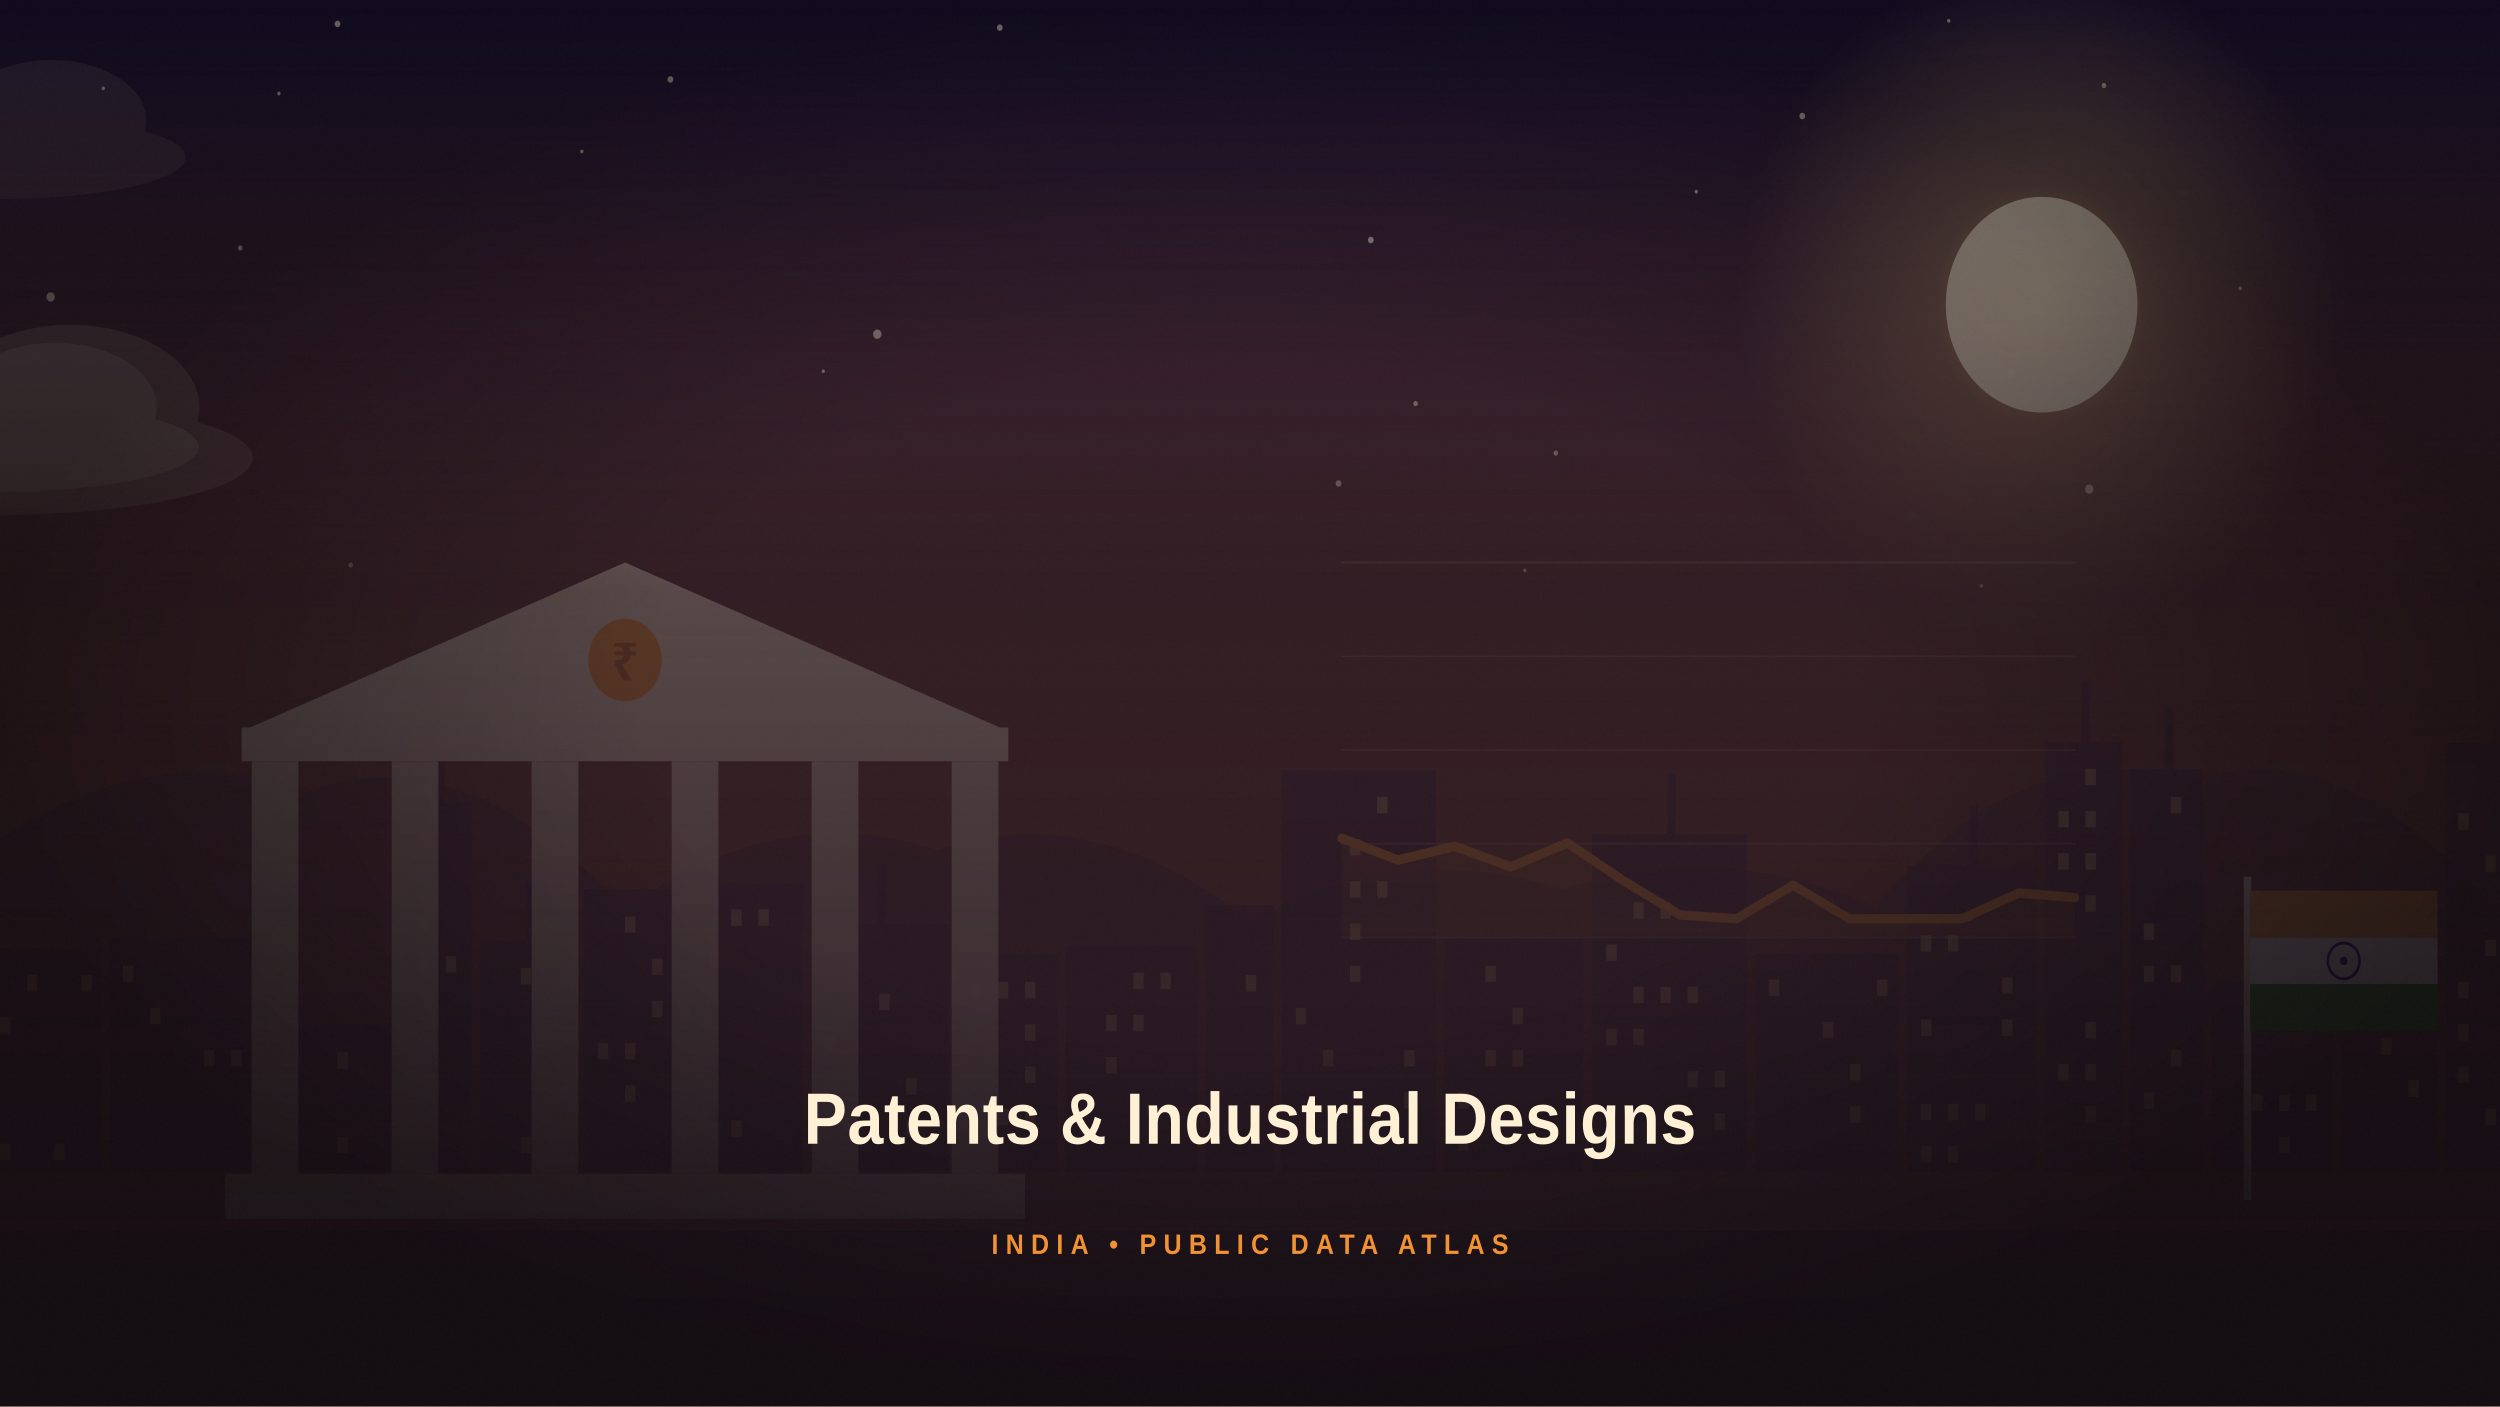
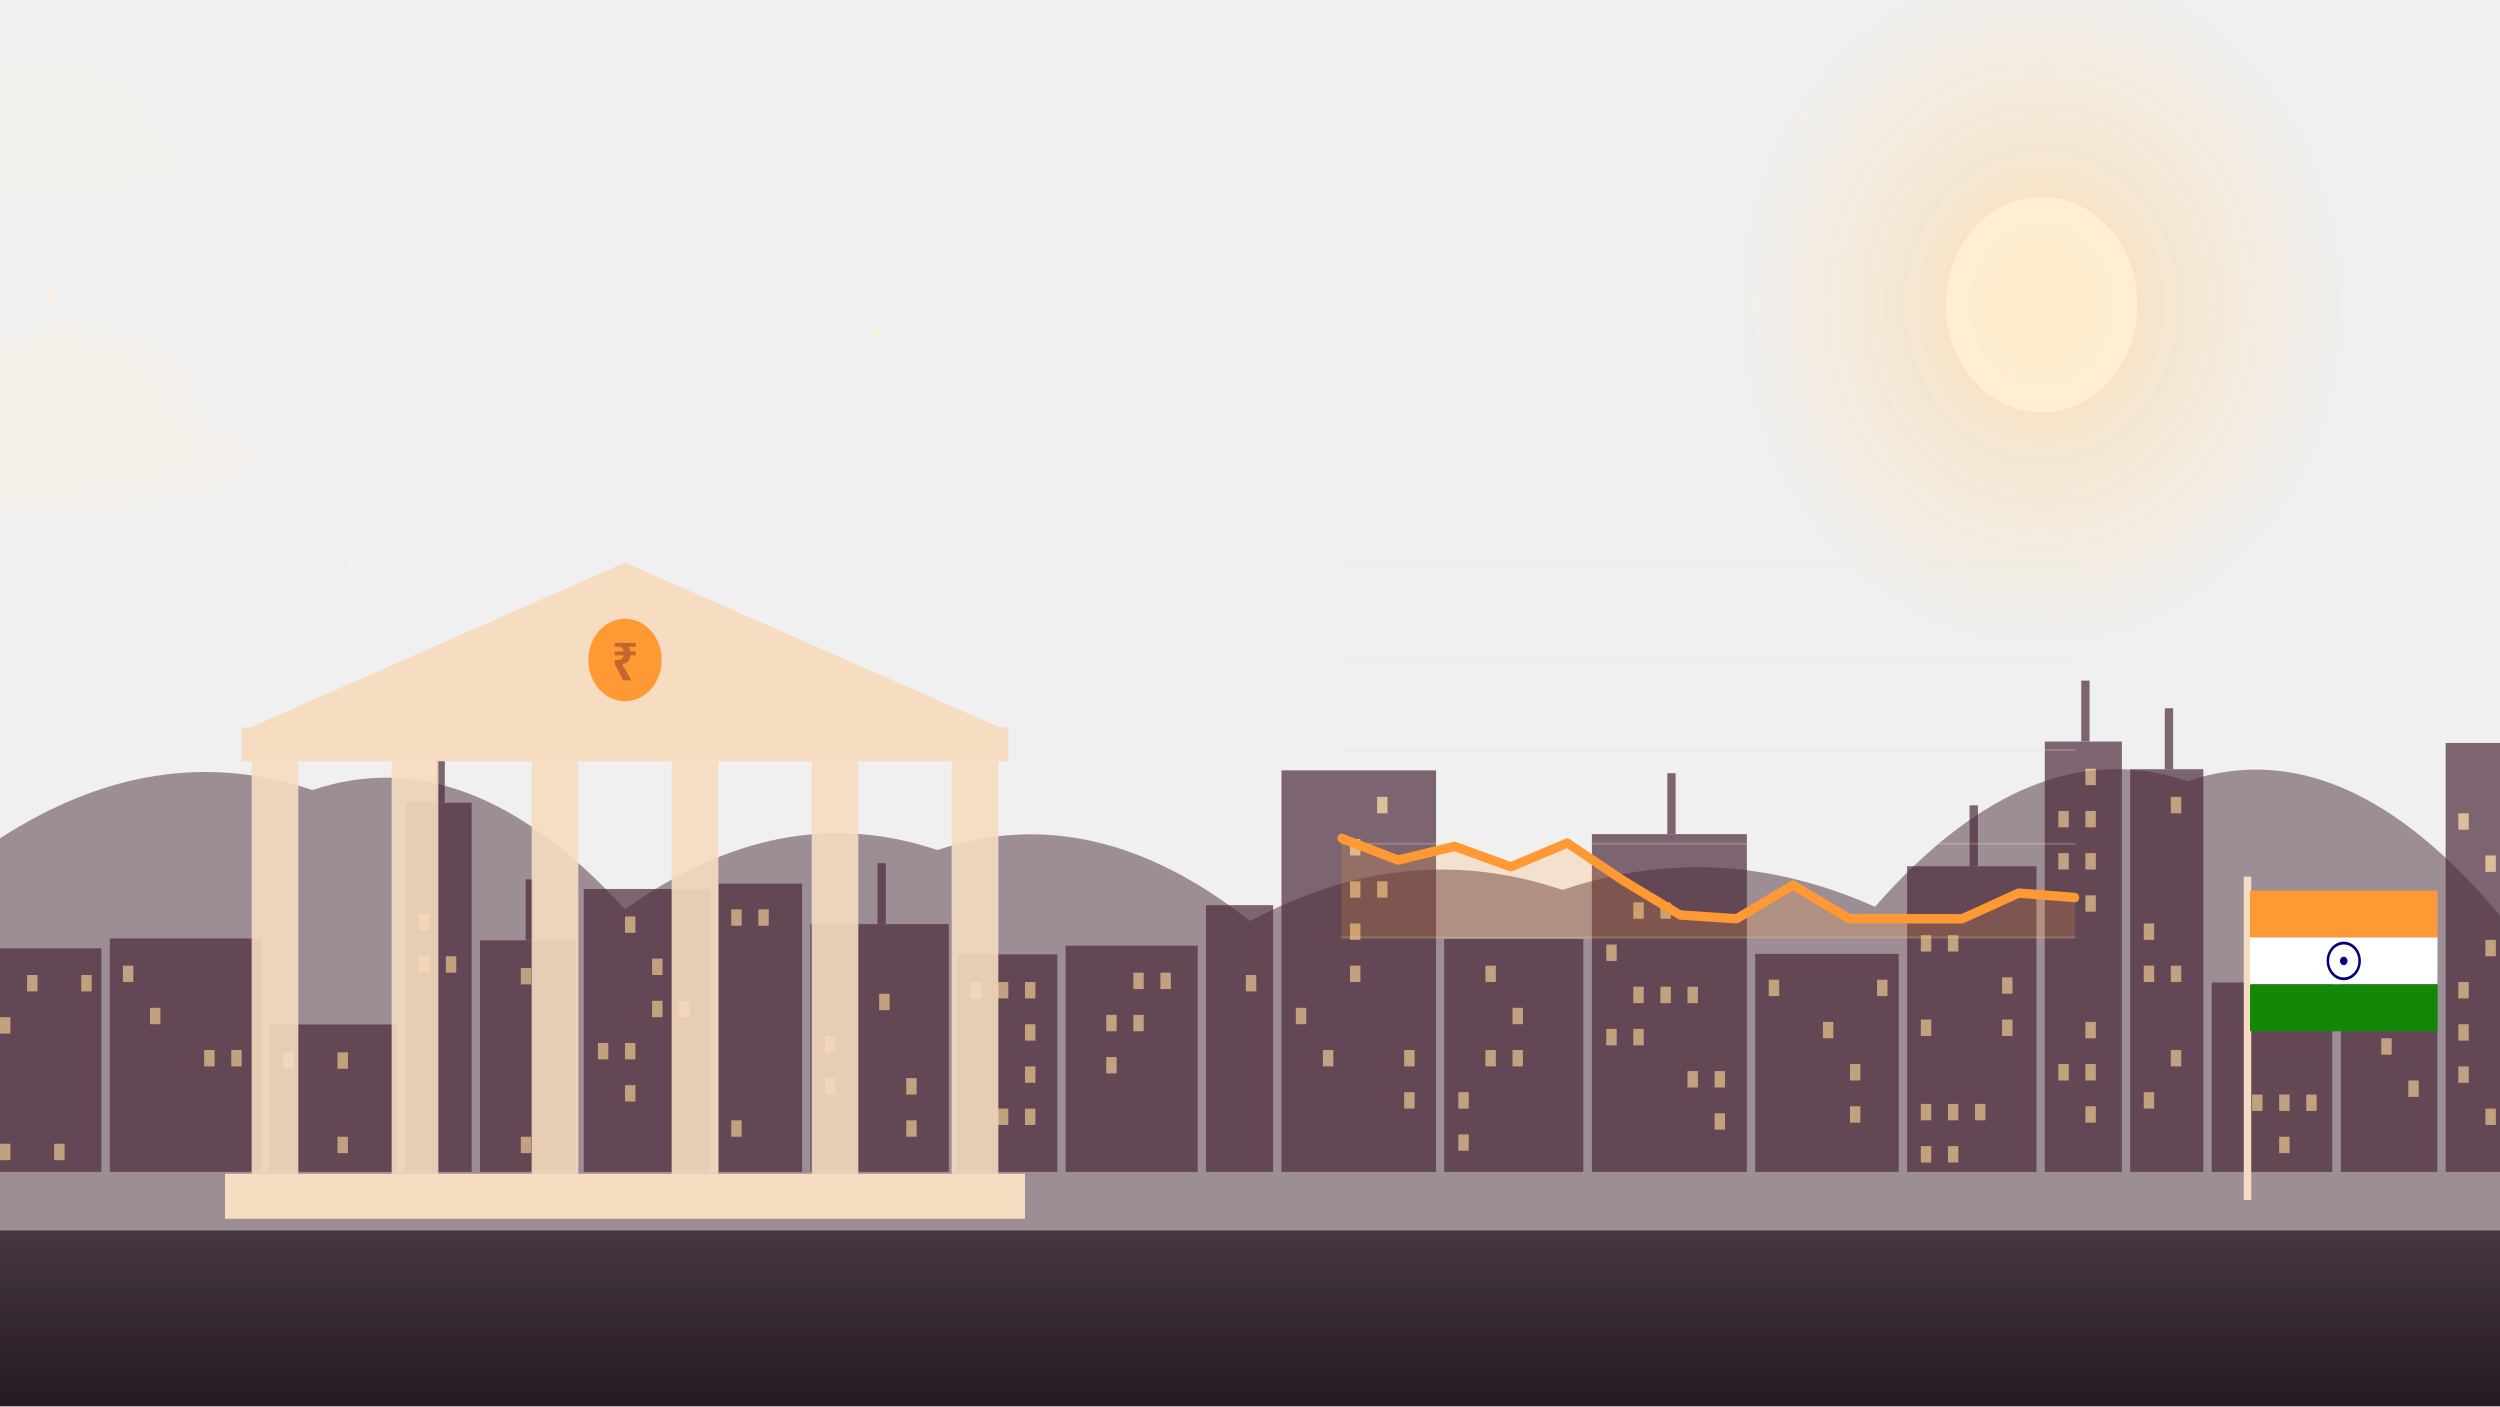
<svg xmlns="http://www.w3.org/2000/svg" viewBox="0 0 1600 900" preserveAspectRatio="xMidYMid slice" role="img" aria-hidden="true">
  <style>
.tw{animation:tw 4s ease-in-out infinite}
@keyframes tw{0%,100%{opacity:.2}50%{opacity:1}}
.rot{transform-box:view-box;transform-origin:0 0;animation:rot 16s linear infinite}
.rot-r{transform-box:view-box;transform-origin:0 0;animation:rot 12s linear infinite reverse}
.rot-slow{transform-box:view-box;transform-origin:0 0;animation:rot 40s linear infinite}
@keyframes rot{to{transform:rotate(360deg)}}
.swing{transform-box:view-box;transform-origin:0 0;animation:swing 5s ease-in-out infinite}
@keyframes swing{0%,100%{transform:rotate(-14deg)}50%{transform:rotate(14deg)}}
.needle{transform-box:view-box;transform-origin:0 0;animation:needle 7s ease-in-out infinite}
@keyframes needle{0%,100%{transform:rotate(-55deg)}60%{transform:rotate(38deg)}}
.smoke{transform-box:fill-box;transform-origin:center;animation:smoke 8s ease-out infinite;opacity:0}
@keyframes smoke{0%{transform:translate(0,0) scale(.5);opacity:0}20%{opacity:.5}100%{transform:translate(46px,-130px) scale(2);opacity:0}}
.bob{animation:bob 6s ease-in-out infinite}
@keyframes bob{50%{transform:translateY(7px)}}
.float{animation:float 7s ease-in-out infinite}
@keyframes float{50%{transform:translateY(-16px)}}
.drift{animation:drift 90s linear infinite}
@keyframes drift{from{transform:translateX(-420px)}to{transform:translateX(1320px)}}
.drive{animation:drive 16s linear infinite}
@keyframes drive{from{transform:translateX(-360px)}to{transform:translateX(1500px)}}
.drive-r{animation:driver 19s linear infinite}
@keyframes driver{from{transform:translateX(1500px)}to{transform:translateX(-360px)}}
.fly{animation:fly 20s linear infinite}
@keyframes fly{from{transform:translate(-360px,50px)}to{transform:translate(1560px,-70px)}}
.pulse{transform-box:fill-box;transform-origin:center;animation:pulse 5s ease-in-out infinite}
@keyframes pulse{50%{transform:scale(1.08);opacity:.75}}
.ping{transform-box:fill-box;transform-origin:center;animation:ping 3.2s ease-out infinite}
@keyframes ping{from{transform:scale(.35);opacity:.9}to{transform:scale(1.7);opacity:0}}
.draw{stroke-dasharray:1000;animation:draw 7s ease-in-out infinite alternate}
@keyframes draw{from{stroke-dashoffset:1000}to{stroke-dashoffset:0}}
.flow{stroke-dasharray:22 16;animation:flow 1.6s linear infinite}
@keyframes flow{to{stroke-dashoffset:-38}}
.wave{animation:wave 6s ease-in-out infinite}
@keyframes wave{50%{transform:translateX(-30px)}}
.drop{animation:drop 3.5s ease-in infinite}
@keyframes drop{0%{transform:translateY(-60px);opacity:0}25%{opacity:1}80%{transform:translateY(0);opacity:1}100%{transform:translateY(8px);opacity:0}}
.scroll{animation:scroll 14s linear infinite}
@keyframes scroll{to{transform:translateX(-120px)}}
@media (prefers-reduced-motion:reduce){*{animation:none!important}.smoke{opacity:.35}}
</style>
  <g transform="scale(1.333333 1.5)">
    <defs>
      <linearGradient id="skypatents-ip" x1="0" y1="0" x2="0" y2="1">
        <stop offset="0" stop-color="#1a1033" />
        <stop offset="1" stop-color="#c4672f" />
      </linearGradient>
      <radialGradient id="glowpatents-ip">
        <stop offset="0" stop-color="#ffd38a" stop-opacity=".95" />
        <stop offset=".35" stop-color="#ffd38a" stop-opacity=".35" />
        <stop offset="1" stop-color="#ffd38a" stop-opacity="0" />
      </radialGradient>
      <linearGradient id="groundpatents-ip" x1="0" y1="0" x2="0" y2="1">
        <stop offset="0" stop-color="#20141d" stop-opacity=".7" />
        <stop offset="1" stop-color="#20141d" />
      </linearGradient>
      <linearGradient id="lowerpatents-ip" x1="0" y1="0" x2="0" y2="1">
        <stop offset="0" stop-color="#20141d" stop-opacity="0" />
        <stop offset=".42" stop-color="#20141d" stop-opacity=".72" />
        <stop offset="1" stop-color="#20141d" stop-opacity=".98" />
      </linearGradient>
      <radialGradient id="vignettepatents-ip">
        <stop offset=".48" stop-color="#000" stop-opacity="0" />
        <stop offset="1" stop-color="#000" stop-opacity=".42" />
      </radialGradient>
      <filter id="grainpatents-ip" x="-5%" y="-5%" width="110%" height="110%">
        <feTurbulence type="fractalNoise" baseFrequency=".8" numOctaves="2" seed="32" />
        <feColorMatrix type="saturate" values="0" />
        <feComponentTransfer>
          <feFuncA type="table" tableValues="0 .12" />
        </feComponentTransfer>
      </filter>
    </defs>
-     <rect width="1200" height="600" fill="url(#skypatents-ip)" />
    <circle cx="279.3" cy="64.6" r="0.8" fill="#fff1d6" opacity=".7" class="tw" style="animation-delay:0.6s" />
    <circle cx="935.4" cy="8.9" r="0.8" fill="#fff1d6" opacity=".7" />
    <circle cx="658" cy="102.4" r="1.4" fill="#fff1d6" opacity=".7" />
    <circle cx="115.3" cy="105.8" r="1.1" fill="#fff1d6" opacity=".7" class="tw" style="animation-delay:1s" />
    <circle cx="865.1" cy="49.5" r="1.4" fill="#fff1d6" opacity=".7" />
    <circle cx="951.1" cy="250" r="0.8" fill="#fff1d6" opacity=".7" />
    <circle cx="1009.9" cy="36.5" r="1.1" fill="#fff1d6" opacity=".7" class="tw" style="animation-delay:2.1s" />
    <circle cx="321.8" cy="33.9" r="1.4" fill="#fff1d6" opacity=".7" />
    <circle cx="168.3" cy="241.1" r="1.1" fill="#fff1d6" opacity=".7" />
    <circle cx="965.4" cy="159.3" r="2" fill="#fff1d6" opacity=".7" class="tw" style="animation-delay:2.2s" />
    <circle cx="731.9" cy="243.4" r="0.8" fill="#fff1d6" opacity=".7" />
    <circle cx="642.5" cy="206.3" r="1.4" fill="#fff1d6" opacity=".7" />
    <circle cx="1002.8" cy="208.7" r="2" fill="#fff1d6" opacity=".7" class="tw" style="animation-delay:0.8s" />
    <circle cx="395.2" cy="158.4" r="0.8" fill="#fff1d6" opacity=".7" />
    <circle cx="162" cy="10.2" r="1.4" fill="#fff1d6" opacity=".7" />
    <circle cx="1075.3" cy="123" r="0.8" fill="#fff1d6" opacity=".7" class="tw" style="animation-delay:3.3s" />
    <circle cx="133.9" cy="39.9" r="0.8" fill="#fff1d6" opacity=".7" />
    <circle cx="814.2" cy="81.8" r="0.8" fill="#fff1d6" opacity=".7" />
    <circle cx="421.1" cy="142.6" r="2" fill="#fff1d6" opacity=".7" class="tw" style="animation-delay:1.5s" />
    <circle cx="479.9" cy="11.8" r="1.4" fill="#fff1d6" opacity=".7" />
    <circle cx="49.6" cy="37.7" r="0.8" fill="#fff1d6" opacity=".7" />
    <circle cx="746.8" cy="193.3" r="1.1" fill="#fff1d6" opacity=".7" class="tw" style="animation-delay:0.3s" />
    <circle cx="24.3" cy="126.7" r="2" fill="#fff1d6" opacity=".7" />
    <circle cx="679.5" cy="172.2" r="1.1" fill="#fff1d6" opacity=".7" />
    <circle cx="980" cy="130" r="147.2" fill="url(#glowpatents-ip)" class="pulse" />
    <circle cx="980" cy="130" r="46" fill="#fff1d6" opacity=".85" />
    <g class="drift" style="animation-delay:-65.1s" opacity="0.1">
      <g transform="translate(0 67.1)">
        <ellipse cx="0" cy="0" rx="89.1" ry="17.8" fill="#fff1d6" />
        <ellipse cx="-29.7" cy="-11.9" rx="39.6" ry="19.8" fill="#fff1d6" />
        <ellipse cx="24.7" cy="-15.8" rx="45.5" ry="25.7" fill="#fff1d6" />
      </g>
    </g>
    <g class="drift" style="animation-delay:-13s" opacity="0.2">
      <g transform="translate(0 190.7)">
        <ellipse cx="0" cy="0" rx="95.3" ry="19.1" fill="#fff1d6" />
        <ellipse cx="-31.8" cy="-12.7" rx="42.4" ry="21.2" fill="#fff1d6" />
        <ellipse cx="26.5" cy="-16.9" rx="48.7" ry="27.5" fill="#fff1d6" />
      </g>
    </g>
    <g class="drift" style="animation-delay:-24.2s" opacity="0.2">
      <g transform="translate(0 195.3)">
        <ellipse cx="0" cy="0" rx="121.3" ry="24.3" fill="#fff1d6" />
        <ellipse cx="-40.4" cy="-16.2" rx="53.9" ry="27" fill="#fff1d6" />
        <ellipse cx="33.7" cy="-21.6" rx="62" ry="35.1" fill="#fff1d6" />
      </g>
    </g>
    <path d="M-200 600 L-150 340.7 Q-75 318.2 0 357.7 Q75 314.6 150 337.1 Q225 314.6 300 388 Q375 340.2 450 362.7 Q525 340.2 600 393 Q675 357.2 750 379.7 Q825 357.2 900 386.9 Q975 310.8 1050 333.3 Q1125 310.8 1200 390.7 Q1275 341.1 1350 363.6 L1400 600Z" fill="#4a2a3a" opacity="0.5" />
    <g opacity="0.7">
      <rect x="-20" y="404.6" width="68.7" height="95.4" rx="0" fill="#4a2a3a" />
      <rect x="13" y="416" width="5" height="7" fill="#ffd38a" opacity=".75" />
      <rect x="39" y="416" width="5" height="7" fill="#ffd38a" opacity=".75" class="tw" style="animation-delay:2.8s" />
      <rect x="0" y="434" width="5" height="7" fill="#ffd38a" opacity=".75" />
      <rect x="-13" y="470" width="5" height="7" fill="#ffd38a" opacity=".75" class="tw" style="animation-delay:2s" />
      <rect x="0" y="488" width="5" height="7" fill="#ffd38a" opacity=".75" class="tw" style="animation-delay:2.7s" />
      <rect x="26" y="488" width="5" height="7" fill="#ffd38a" opacity=".75" />
      <rect x="52.7" y="400.4" width="72.7" height="99.6" rx="0" fill="#4a2a3a" />
      <rect x="59" y="412" width="5" height="7" fill="#ffd38a" opacity=".75" class="tw" style="animation-delay:2.5s" />
      <rect x="72" y="430" width="5" height="7" fill="#ffd38a" opacity=".75" />
      <rect x="98" y="448" width="5" height="7" fill="#ffd38a" opacity=".75" />
      <rect x="111" y="448" width="5" height="7" fill="#ffd38a" opacity=".75" />
      <rect x="129.5" y="437.1" width="61.1" height="62.9" rx="0" fill="#4a2a3a" />
      <rect x="136" y="449" width="5" height="7" fill="#ffd38a" opacity=".75" />
      <rect x="162" y="449" width="5" height="7" fill="#ffd38a" opacity=".75" class="tw" style="animation-delay:0.9s" />
      <rect x="162" y="485" width="5" height="7" fill="#ffd38a" opacity=".75" class="tw" style="animation-delay:4s" />
      <rect x="194.6" y="342.5" width="31.8" height="157.5" rx="0" fill="#4a2a3a" />
      <rect x="209.5" y="316.5" width="4" height="26" rx="0" fill="#4a2a3a" />
      <rect x="201" y="390" width="5" height="7" fill="#ffd38a" opacity=".75" />
      <rect x="201" y="408" width="5" height="7" fill="#ffd38a" opacity=".75" />
      <rect x="214" y="408" width="5" height="7" fill="#ffd38a" opacity=".75" class="tw" style="animation-delay:0.6s" />
      <rect x="230.4" y="401.2" width="45.8" height="98.8" rx="0" fill="#4a2a3a" />
      <rect x="252.3" y="375.2" width="4" height="26" rx="0" fill="#4a2a3a" />
      <rect x="250" y="413" width="5" height="7" fill="#ffd38a" opacity=".75" class="tw" style="animation-delay:1.1s" />
      <rect x="250" y="485" width="5" height="7" fill="#ffd38a" opacity=".75" />
      <rect x="280.2" y="379.3" width="60.7" height="120.7" rx="0" fill="#4a2a3a" />
      <rect x="300" y="391" width="5" height="7" fill="#ffd38a" opacity=".75" />
      <rect x="313" y="409" width="5" height="7" fill="#ffd38a" opacity=".75" class="tw" style="animation-delay:2.2s" />
      <rect x="313" y="427" width="5" height="7" fill="#ffd38a" opacity=".75" class="tw" style="animation-delay:1s" />
      <rect x="326" y="427" width="5" height="7" fill="#ffd38a" opacity=".75" class="tw" style="animation-delay:2.8s" />
      <rect x="287" y="445" width="5" height="7" fill="#ffd38a" opacity=".75" />
      <rect x="300" y="445" width="5" height="7" fill="#ffd38a" opacity=".75" />
      <rect x="300" y="463" width="5" height="7" fill="#ffd38a" opacity=".75" />
      <rect x="344.9" y="377" width="40.1" height="123" rx="0" fill="#4a2a3a" />
      <rect x="351" y="388" width="5" height="7" fill="#ffd38a" opacity=".75" />
      <rect x="364" y="388" width="5" height="7" fill="#ffd38a" opacity=".75" />
      <rect x="351" y="478" width="5" height="7" fill="#ffd38a" opacity=".75" />
      <rect x="389" y="394.3" width="66.4" height="105.7" rx="0" fill="#4a2a3a" />
      <rect x="421.2" y="368.3" width="4" height="26" rx="0" fill="#4a2a3a" />
      <rect x="422" y="424" width="5" height="7" fill="#ffd38a" opacity=".75" />
      <rect x="396" y="442" width="5" height="7" fill="#ffd38a" opacity=".75" class="tw" style="animation-delay:0.4s" />
      <rect x="396" y="460" width="5" height="7" fill="#ffd38a" opacity=".75" />
      <rect x="435" y="460" width="5" height="7" fill="#ffd38a" opacity=".75" />
      <rect x="435" y="478" width="5" height="7" fill="#ffd38a" opacity=".75" />
      <rect x="459.4" y="407.2" width="48.1" height="92.8" rx="0" fill="#4a2a3a" />
      <rect x="466" y="419" width="5" height="7" fill="#ffd38a" opacity=".75" class="tw" style="animation-delay:0.3s" />
      <rect x="479" y="419" width="5" height="7" fill="#ffd38a" opacity=".75" />
      <rect x="492" y="419" width="5" height="7" fill="#ffd38a" opacity=".75" />
      <rect x="492" y="437" width="5" height="7" fill="#ffd38a" opacity=".75" class="tw" style="animation-delay:2.7s" />
      <rect x="492" y="455" width="5" height="7" fill="#ffd38a" opacity=".75" />
      <rect x="479" y="473" width="5" height="7" fill="#ffd38a" opacity=".75" />
      <rect x="492" y="473" width="5" height="7" fill="#ffd38a" opacity=".75" class="tw" style="animation-delay:3.4s" />
      <rect x="511.5" y="403.5" width="63.4" height="96.5" rx="0" fill="#4a2a3a" />
      <rect x="544" y="415" width="5" height="7" fill="#ffd38a" opacity=".75" class="tw" style="animation-delay:1.4s" />
      <rect x="557" y="415" width="5" height="7" fill="#ffd38a" opacity=".75" />
      <rect x="531" y="433" width="5" height="7" fill="#ffd38a" opacity=".75" class="tw" style="animation-delay:1s" />
      <rect x="544" y="433" width="5" height="7" fill="#ffd38a" opacity=".75" />
      <rect x="531" y="451" width="5" height="7" fill="#ffd38a" opacity=".75" class="tw" style="animation-delay:2.2s" />
      <rect x="578.9" y="386.2" width="32.2" height="113.8" rx="0" fill="#4a2a3a" />
      <rect x="598" y="416" width="5" height="7" fill="#ffd38a" opacity=".75" />
      <rect x="615.1" y="328.7" width="74.2" height="171.3" rx="0" fill="#4a2a3a" />
      <rect x="661" y="340" width="5" height="7" fill="#ffd38a" opacity=".75" class="tw" style="animation-delay:0.2s" />
      <rect x="648" y="358" width="5" height="7" fill="#ffd38a" opacity=".75" class="tw" style="animation-delay:1.9s" />
      <rect x="648" y="376" width="5" height="7" fill="#ffd38a" opacity=".75" class="tw" style="animation-delay:1.5s" />
      <rect x="661" y="376" width="5" height="7" fill="#ffd38a" opacity=".75" />
      <rect x="648" y="394" width="5" height="7" fill="#ffd38a" opacity=".75" class="tw" style="animation-delay:2.4s" />
      <rect x="648" y="412" width="5" height="7" fill="#ffd38a" opacity=".75" />
      <rect x="622" y="430" width="5" height="7" fill="#ffd38a" opacity=".75" />
      <rect x="635" y="448" width="5" height="7" fill="#ffd38a" opacity=".75" />
      <rect x="674" y="448" width="5" height="7" fill="#ffd38a" opacity=".75" />
      <rect x="674" y="466" width="5" height="7" fill="#ffd38a" opacity=".75" />
      <rect x="693.2" y="400.6" width="66.8" height="99.4" rx="0" fill="#4a2a3a" />
      <rect x="713" y="412" width="5" height="7" fill="#ffd38a" opacity=".75" />
      <rect x="726" y="430" width="5" height="7" fill="#ffd38a" opacity=".75" class="tw" style="animation-delay:3.1s" />
      <rect x="713" y="448" width="5" height="7" fill="#ffd38a" opacity=".75" />
      <rect x="726" y="448" width="5" height="7" fill="#ffd38a" opacity=".75" />
      <rect x="700" y="466" width="5" height="7" fill="#ffd38a" opacity=".75" />
      <rect x="700" y="484" width="5" height="7" fill="#ffd38a" opacity=".75" />
      <rect x="764.1" y="355.9" width="74.4" height="144.1" rx="0" fill="#4a2a3a" />
      <rect x="800.3" y="329.9" width="4" height="26" rx="0" fill="#4a2a3a" />
      <rect x="784" y="385" width="5" height="7" fill="#ffd38a" opacity=".75" />
      <rect x="797" y="385" width="5" height="7" fill="#ffd38a" opacity=".75" />
      <rect x="771" y="403" width="5" height="7" fill="#ffd38a" opacity=".75" />
      <rect x="784" y="421" width="5" height="7" fill="#ffd38a" opacity=".75" class="tw" style="animation-delay:2.4s" />
      <rect x="797" y="421" width="5" height="7" fill="#ffd38a" opacity=".75" />
      <rect x="810" y="421" width="5" height="7" fill="#ffd38a" opacity=".75" />
      <rect x="771" y="439" width="5" height="7" fill="#ffd38a" opacity=".75" />
      <rect x="784" y="439" width="5" height="7" fill="#ffd38a" opacity=".75" />
      <rect x="810" y="457" width="5" height="7" fill="#ffd38a" opacity=".75" class="tw" style="animation-delay:3.9s" />
      <rect x="823" y="457" width="5" height="7" fill="#ffd38a" opacity=".75" class="tw" style="animation-delay:3.2s" />
      <rect x="823" y="475" width="5" height="7" fill="#ffd38a" opacity=".75" />
      <rect x="842.5" y="407" width="68.9" height="93" rx="0" fill="#4a2a3a" />
      <rect x="849" y="418" width="5" height="7" fill="#ffd38a" opacity=".75" />
      <rect x="901" y="418" width="5" height="7" fill="#ffd38a" opacity=".75" />
      <rect x="875" y="436" width="5" height="7" fill="#ffd38a" opacity=".75" class="tw" style="animation-delay:0.2s" />
      <rect x="888" y="454" width="5" height="7" fill="#ffd38a" opacity=".75" />
      <rect x="888" y="472" width="5" height="7" fill="#ffd38a" opacity=".75" />
      <rect x="915.4" y="369.6" width="62.1" height="130.4" rx="0" fill="#4a2a3a" />
      <rect x="945.4" y="343.6" width="4" height="26" rx="0" fill="#4a2a3a" />
      <rect x="922" y="399" width="5" height="7" fill="#ffd38a" opacity=".75" />
      <rect x="935" y="399" width="5" height="7" fill="#ffd38a" opacity=".75" class="tw" style="animation-delay:0.1s" />
      <rect x="961" y="417" width="5" height="7" fill="#ffd38a" opacity=".75" />
      <rect x="922" y="435" width="5" height="7" fill="#ffd38a" opacity=".75" />
      <rect x="961" y="435" width="5" height="7" fill="#ffd38a" opacity=".75" />
      <rect x="922" y="471" width="5" height="7" fill="#ffd38a" opacity=".75" />
      <rect x="935" y="471" width="5" height="7" fill="#ffd38a" opacity=".75" class="tw" style="animation-delay:3.1s" />
      <rect x="948" y="471" width="5" height="7" fill="#ffd38a" opacity=".75" />
      <rect x="922" y="489" width="5" height="7" fill="#ffd38a" opacity=".75" />
      <rect x="935" y="489" width="5" height="7" fill="#ffd38a" opacity=".75" />
      <rect x="981.5" y="316.4" width="37" height="183.6" rx="0" fill="#4a2a3a" />
      <rect x="999" y="290.4" width="4" height="26" rx="0" fill="#4a2a3a" />
      <rect x="1001" y="328" width="5" height="7" fill="#ffd38a" opacity=".75" class="tw" style="animation-delay:1.5s" />
      <rect x="988" y="346" width="5" height="7" fill="#ffd38a" opacity=".75" />
      <rect x="1001" y="346" width="5" height="7" fill="#ffd38a" opacity=".75" />
      <rect x="988" y="364" width="5" height="7" fill="#ffd38a" opacity=".75" />
      <rect x="1001" y="364" width="5" height="7" fill="#ffd38a" opacity=".75" />
      <rect x="1001" y="382" width="5" height="7" fill="#ffd38a" opacity=".75" />
      <rect x="1001" y="436" width="5" height="7" fill="#ffd38a" opacity=".75" />
      <rect x="988" y="454" width="5" height="7" fill="#ffd38a" opacity=".75" />
      <rect x="1001" y="454" width="5" height="7" fill="#ffd38a" opacity=".75" />
      <rect x="1001" y="472" width="5" height="7" fill="#ffd38a" opacity=".75" />
      <rect x="1022.5" y="328.2" width="35.1" height="171.8" rx="0" fill="#4a2a3a" />
      <rect x="1039.1" y="302.2" width="4" height="26" rx="0" fill="#4a2a3a" />
      <rect x="1042" y="340" width="5" height="7" fill="#ffd38a" opacity=".75" />
      <rect x="1029" y="394" width="5" height="7" fill="#ffd38a" opacity=".75" />
      <rect x="1029" y="412" width="5" height="7" fill="#ffd38a" opacity=".75" />
      <rect x="1042" y="412" width="5" height="7" fill="#ffd38a" opacity=".75" />
      <rect x="1042" y="448" width="5" height="7" fill="#ffd38a" opacity=".75" />
      <rect x="1029" y="466" width="5" height="7" fill="#ffd38a" opacity=".75" class="tw" style="animation-delay:0.6s" />
      <rect x="1061.6" y="419.2" width="57.9" height="80.8" rx="0" fill="#4a2a3a" />
      <rect x="1081" y="431" width="5" height="7" fill="#ffd38a" opacity=".75" class="tw" style="animation-delay:2.8s" />
      <rect x="1094" y="431" width="5" height="7" fill="#ffd38a" opacity=".75" />
      <rect x="1081" y="467" width="5" height="7" fill="#ffd38a" opacity=".75" />
      <rect x="1094" y="467" width="5" height="7" fill="#ffd38a" opacity=".75" />
      <rect x="1107" y="467" width="5" height="7" fill="#ffd38a" opacity=".75" />
      <rect x="1094" y="485" width="5" height="7" fill="#ffd38a" opacity=".75" />
      <rect x="1123.6" y="413.7" width="46.3" height="86.3" rx="0" fill="#4a2a3a" />
      <rect x="1130" y="425" width="5" height="7" fill="#ffd38a" opacity=".75" />
      <rect x="1143" y="443" width="5" height="7" fill="#ffd38a" opacity=".75" />
      <rect x="1156" y="461" width="5" height="7" fill="#ffd38a" opacity=".75" class="tw" style="animation-delay:0.9s" />
      <rect x="1173.9" y="317" width="40.6" height="183" rx="0" fill="#4a2a3a" />
      <rect x="1180" y="347" width="5" height="7" fill="#ffd38a" opacity=".75" />
      <rect x="1193" y="365" width="5" height="7" fill="#ffd38a" opacity=".75" />
      <rect x="1193" y="401" width="5" height="7" fill="#ffd38a" opacity=".75" />
      <rect x="1180" y="419" width="5" height="7" fill="#ffd38a" opacity=".75" />
      <rect x="1180" y="437" width="5" height="7" fill="#ffd38a" opacity=".75" class="tw" style="animation-delay:0s" />
      <rect x="1180" y="455" width="5" height="7" fill="#ffd38a" opacity=".75" />
      <rect x="1193" y="473" width="5" height="7" fill="#ffd38a" opacity=".75" class="tw" style="animation-delay:3.1s" />
      <rect x="1218.5" y="366.6" width="54.9" height="133.4" rx="0" fill="#4a2a3a" />
      <rect x="1244.9" y="340.6" width="4" height="26" rx="0" fill="#4a2a3a" />
      <rect x="1264" y="396" width="5" height="7" fill="#ffd38a" opacity=".75" />
      <rect x="1264" y="414" width="5" height="7" fill="#ffd38a" opacity=".75" />
      <rect x="1238" y="450" width="5" height="7" fill="#ffd38a" opacity=".75" class="tw" style="animation-delay:1.1s" />
      <rect x="1251" y="450" width="5" height="7" fill="#ffd38a" opacity=".75" />
      <rect x="1264" y="450" width="5" height="7" fill="#ffd38a" opacity=".75" />
      <rect x="1251" y="468" width="5" height="7" fill="#ffd38a" opacity=".75" />
      <rect x="1251" y="486" width="5" height="7" fill="#ffd38a" opacity=".75" />
    </g>
    <rect x="-10" y="525" width="1220" height="85" rx="0" fill="url(#groundpatents-ip)" />
    <g transform="translate(300 520) scale(0.8)">
      <path d="M-230.0 -260 L0 -350 L230.0 -260Z" fill="#f6dcc0" />
      <rect x="-230" y="-262" width="460" height="18" rx="0" fill="#f6dcc0" />
      <rect x="-240" y="-24" width="480" height="24" rx="0" fill="#f6dcc0" />
      <rect x="-224" y="-244" width="28" height="220" rx="0" fill="#f6dcc0" opacity=".9" />
      <rect x="-140" y="-244" width="28" height="220" rx="0" fill="#f6dcc0" opacity=".9" />
      <rect x="-56" y="-244" width="28" height="220" rx="0" fill="#f6dcc0" opacity=".9" />
      <rect x="28" y="-244" width="28" height="220" rx="0" fill="#f6dcc0" opacity=".9" />
      <rect x="112" y="-244" width="28" height="220" rx="0" fill="#f6dcc0" opacity=".9" />
      <rect x="196" y="-244" width="28" height="220" rx="0" fill="#f6dcc0" opacity=".9" />
      <circle cx="0" cy="-298" r="22" fill="#ff9933" class="pulse" />
      <text x="0" y="-298" font-family="Arial, Helvetica, sans-serif" font-size="28" font-weight="700" text-anchor="middle" dominant-baseline="central" fill="#c4672f">₹</text>
    </g>
    <g transform="translate(820 400) scale(0.8)">
      <path d="M-220.0 0 H220.0 M-220.0 -50 H220.0 M-220.0 -100 H220.0 M-220.0 -150 H220.0 M-220.0 -200 H220.0 " fill="none" stroke="#f6dcc0" stroke-width="1" stroke-linecap="round" stroke-linejoin="round" opacity=".25" />
      <path d="M-220 -52.9 L-186.2 -41.3 L-152.3 -48.6 L-118.5 -37.7 L-84.6 -50.4 L-50.8 -30.2 L-16.9 -12 L16.9 -10 L50.8 -27.9 L84.6 -10 L118.5 -10 L152.3 -10 L186.2 -23.7 L220 -21.3 L220.0 0 L-220.0 0Z" fill="#ff9933" opacity=".18" />
      <path d="M-220 -52.9 L-186.2 -41.3 L-152.3 -48.6 L-118.5 -37.7 L-84.6 -50.4 L-50.8 -30.2 L-16.9 -12 L16.9 -10 L50.8 -27.9 L84.6 -10 L118.5 -10 L152.3 -10 L186.2 -23.7 L220 -21.3" fill="none" stroke="#ff9933" stroke-width="5" stroke-linecap="round" stroke-linejoin="round" class="draw" pathLength="1000" />
    </g>
    <g transform="translate(1080 380) scale(0.6)">
      <rect x="-5" y="-10" width="6" height="230" rx="0" fill="#f6dcc0" />
      <g transform="translate(0 0)" class="swing" style="transform-origin:0 0">
        <rect x="0" y="0" width="150" height="33.3" rx="0" fill="#ff9933" />
        <rect x="0" y="33.3" width="150" height="33.3" rx="0" fill="#ffffff" />
        <rect x="0" y="66.7" width="150" height="33.3" rx="0" fill="#138808" />
        <circle cx="75" cy="50" r="12.7" fill="none" stroke="#000080" stroke-width="2" />
        <circle cx="75" cy="50" r="3" fill="#000080" />
      </g>
    </g>
-     <rect width="1200" height="600" fill="#1a1033" opacity=".08" />
-     <rect width="1200" height="600" fill="url(#lowerpatents-ip)" />
-     <rect width="1200" height="600" fill="url(#vignettepatents-ip)" />
-     <text x="600" y="488" text-anchor="middle" font-family="Arial, Helvetica, sans-serif" font-size="31" font-weight="700" letter-spacing=".3" fill="#fff1d6" textLength="780" lengthAdjust="spacingAndGlyphs">Patents &amp; Industrial Designs</text>
-     <text x="600" y="535" text-anchor="middle" font-family="Arial, Helvetica, sans-serif" font-size="12" font-weight="600" letter-spacing="3.5" fill="#ff9933" opacity=".94">INDIA  •  PUBLIC DATA ATLAS</text>
-     <rect width="1200" height="600" fill="#fff" filter="url(#grainpatents-ip)" opacity=".16" />
  </g>
</svg>
